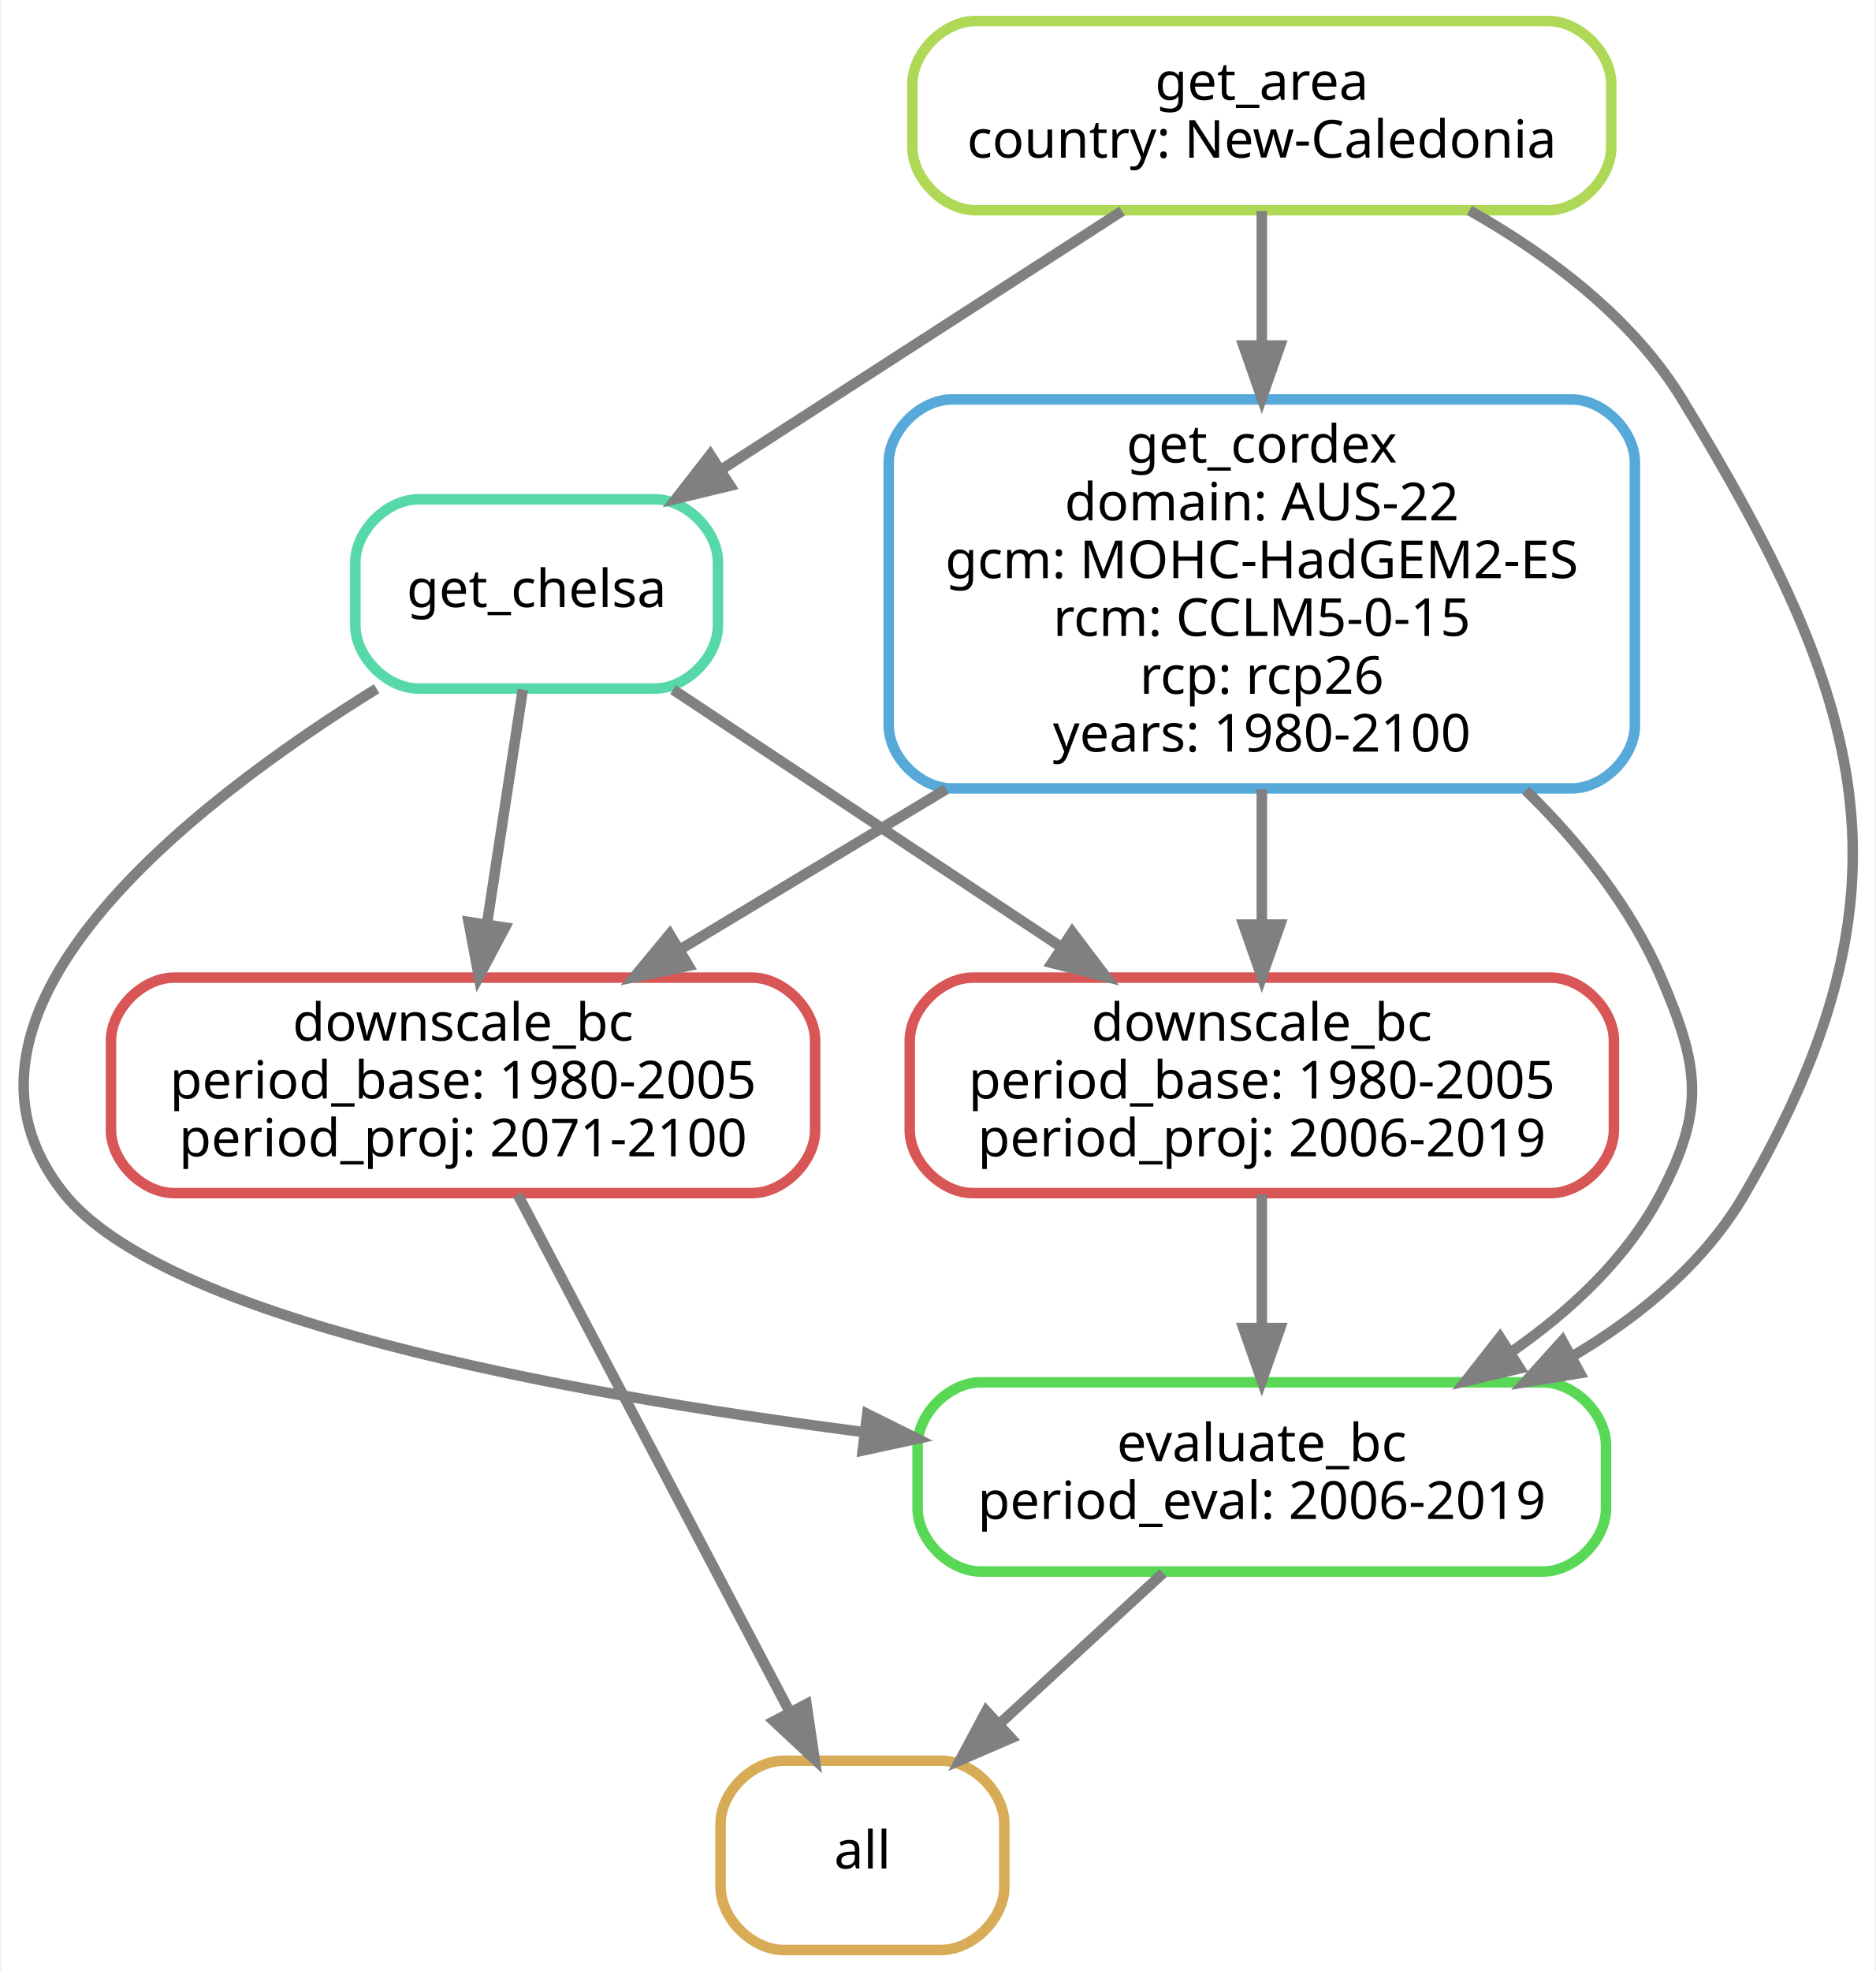
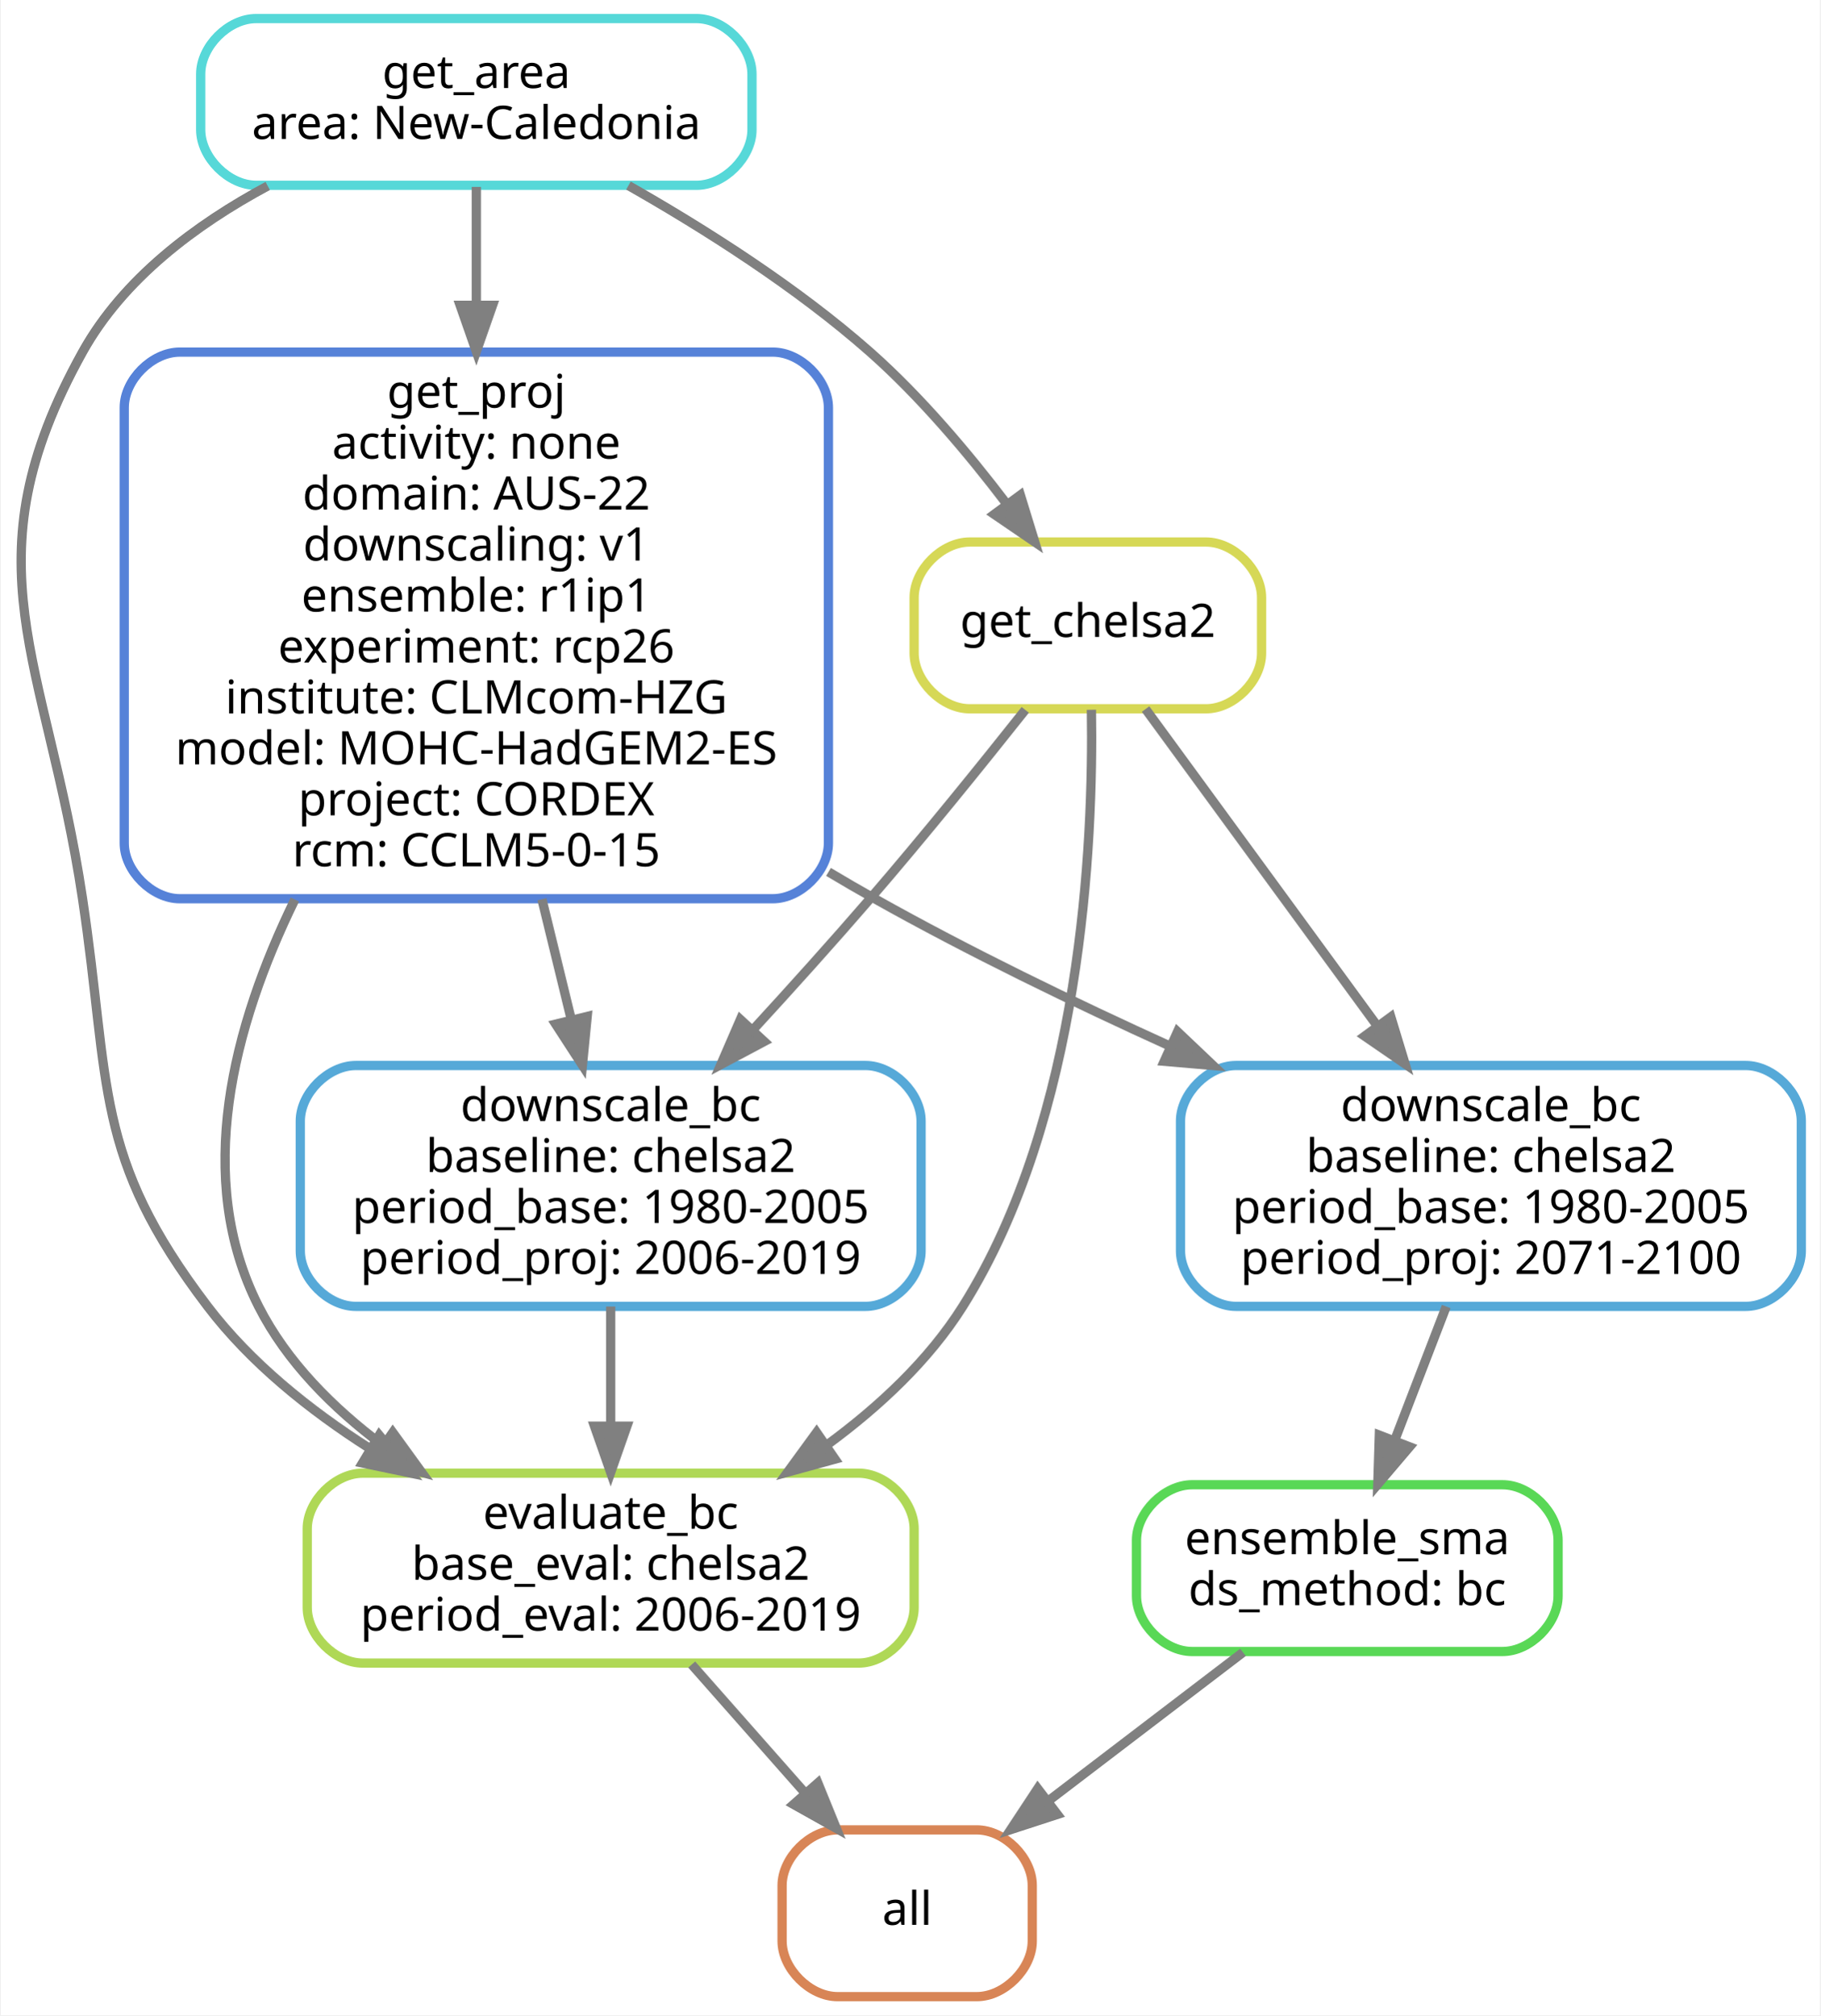
- <svg xmlns="http://www.w3.org/2000/svg" width="357pt" height="375pt" viewBox="0.00 0.00 356.54 375.00">
-   <g id="graph0" class="graph" transform="scale(1 1) rotate(0) translate(4 371)">
-     <polygon fill="white" stroke="transparent" points="-4,4 -4,-371 352.54,-371 352.54,4 -4,4" />
+ <svg xmlns="http://www.w3.org/2000/svg" width="393pt" height="435pt" viewBox="0.00 0.00 392.63 435.00">
+   <g id="graph0" class="graph" transform="scale(1 1) rotate(0) translate(4 431)">
+     <polygon fill="white" stroke="transparent" points="-4,4 -4,-431 388.63,-431 388.63,4 -4,4" />
    <g id="node1" class="node">
-       <path fill="none" stroke="#d8ac56" stroke-width="2" d="M174.89,-36C174.89,-36 144.89,-36 144.89,-36 138.89,-36 132.89,-30 132.89,-24 132.89,-24 132.89,-12 132.89,-12 132.89,-6 138.89,0 144.89,0 144.89,0 174.89,0 174.89,0 180.89,0 186.89,-6 186.89,-12 186.89,-12 186.89,-24 186.89,-24 186.89,-30 180.89,-36 174.89,-36" />
-       <text text-anchor="middle" x="159.89" y="-15.5" font-family="sans" font-size="10.00">all</text>
+       <path fill="none" stroke="#d88556" stroke-width="2" d="M206.63,-36C206.63,-36 176.63,-36 176.63,-36 170.63,-36 164.63,-30 164.63,-24 164.63,-24 164.63,-12 164.63,-12 164.63,-6 170.63,0 176.63,0 176.63,0 206.63,0 206.63,0 212.63,0 218.63,-6 218.63,-12 218.63,-12 218.63,-24 218.63,-24 218.63,-30 212.63,-36 206.63,-36" />
+       <text text-anchor="middle" x="191.63" y="-15.5" font-family="sans" font-size="10.00">all</text>
    </g>
    <g id="node2" class="node">
-       <path fill="none" stroke="#d85656" stroke-width="2" d="M138.89,-185C138.89,-185 28.89,-185 28.89,-185 22.89,-185 16.89,-179 16.89,-173 16.89,-173 16.89,-156 16.89,-156 16.89,-150 22.89,-144 28.89,-144 28.89,-144 138.89,-144 138.89,-144 144.89,-144 150.89,-150 150.89,-156 150.89,-156 150.89,-173 150.89,-173 150.89,-179 144.89,-185 138.89,-185" />
-       <text text-anchor="middle" x="83.89" y="-173" font-family="sans" font-size="10.00">downscale_bc</text>
-       <text text-anchor="middle" x="83.89" y="-162" font-family="sans" font-size="10.00">period_base: 1980-2005</text>
-       <text text-anchor="middle" x="83.89" y="-151" font-family="sans" font-size="10.00">period_proj: 2071-2100</text>
+       <path fill="none" stroke="#afd856" stroke-width="2" d="M181.13,-113C181.13,-113 74.13,-113 74.13,-113 68.13,-113 62.13,-107 62.13,-101 62.13,-101 62.13,-84 62.13,-84 62.13,-78 68.13,-72 74.13,-72 74.13,-72 181.13,-72 181.13,-72 187.13,-72 193.13,-78 193.13,-84 193.13,-84 193.13,-101 193.13,-101 193.13,-107 187.13,-113 181.13,-113" />
+       <text text-anchor="middle" x="127.63" y="-101" font-family="sans" font-size="10.00">evaluate_bc</text>
+       <text text-anchor="middle" x="127.63" y="-90" font-family="sans" font-size="10.00">base_eval: chelsa2</text>
+       <text text-anchor="middle" x="127.63" y="-79" font-family="sans" font-size="10.00">period_eval: 2006-2019</text>
    </g>
    <g id="edge1" class="edge">
-       <path fill="none" stroke="grey" stroke-width="2" d="M94.3,-143.71C107.74,-118.16 131.17,-73.6 146.09,-45.24" />
-       <polygon fill="grey" stroke="grey" stroke-width="2" points="149.24,-46.78 150.79,-36.3 143.04,-43.52 149.24,-46.78" />
+       <path fill="none" stroke="grey" stroke-width="2" d="M145.12,-71.69C152.68,-63.13 161.6,-53.02 169.6,-43.95" />
+       <polygon fill="grey" stroke="grey" stroke-width="2" points="172.35,-46.13 176.34,-36.32 167.1,-41.5 172.35,-46.13" />
    </g>
    <g id="node3" class="node">
-       <path fill="none" stroke="#56a9d8" stroke-width="2" d="M294.89,-295C294.89,-295 176.89,-295 176.89,-295 170.89,-295 164.89,-289 164.89,-283 164.89,-283 164.89,-233 164.89,-233 164.89,-227 170.89,-221 176.89,-221 176.89,-221 294.89,-221 294.89,-221 300.89,-221 306.89,-227 306.89,-233 306.89,-233 306.89,-283 306.89,-283 306.89,-289 300.89,-295 294.89,-295" />
-       <text text-anchor="middle" x="235.89" y="-283" font-family="sans" font-size="10.00">get_cordex</text>
-       <text text-anchor="middle" x="235.89" y="-272" font-family="sans" font-size="10.00">domain: AUS-22</text>
-       <text text-anchor="middle" x="235.89" y="-261" font-family="sans" font-size="10.00">gcm: MOHC-HadGEM2-ES</text>
-       <text text-anchor="middle" x="235.89" y="-250" font-family="sans" font-size="10.00">rcm: CCLM5-0-15</text>
-       <text text-anchor="middle" x="235.89" y="-239" font-family="sans" font-size="10.00">rcp: rcp26</text>
-       <text text-anchor="middle" x="235.89" y="-228" font-family="sans" font-size="10.00">years: 1980-2100</text>
+       <path fill="none" stroke="#5682d8" stroke-width="2" d="M162.63,-355C162.63,-355 34.63,-355 34.63,-355 28.63,-355 22.63,-349 22.63,-343 22.63,-343 22.63,-249 22.63,-249 22.63,-243 28.63,-237 34.63,-237 34.63,-237 162.63,-237 162.63,-237 168.63,-237 174.63,-243 174.63,-249 174.63,-249 174.63,-343 174.63,-343 174.63,-349 168.63,-355 162.63,-355" />
+       <text text-anchor="middle" x="98.63" y="-343" font-family="sans" font-size="10.00">get_proj</text>
+       <text text-anchor="middle" x="98.63" y="-332" font-family="sans" font-size="10.00">activity: none</text>
+       <text text-anchor="middle" x="98.63" y="-321" font-family="sans" font-size="10.00">domain: AUS-22</text>
+       <text text-anchor="middle" x="98.63" y="-310" font-family="sans" font-size="10.00">downscaling: v1</text>
+       <text text-anchor="middle" x="98.63" y="-299" font-family="sans" font-size="10.00">ensemble: r1ip1</text>
+       <text text-anchor="middle" x="98.63" y="-288" font-family="sans" font-size="10.00">experiment: rcp26</text>
+       <text text-anchor="middle" x="98.63" y="-277" font-family="sans" font-size="10.00">institute: CLMcom-HZG</text>
+       <text text-anchor="middle" x="98.63" y="-266" font-family="sans" font-size="10.00">model: MOHC-HadGEM2-ES</text>
+       <text text-anchor="middle" x="98.63" y="-255" font-family="sans" font-size="10.00">project: CORDEX</text>
+       <text text-anchor="middle" x="98.63" y="-244" font-family="sans" font-size="10.00">rcm: CCLM5-0-15</text>
    </g>
    <g id="edge3" class="edge">
-       <path fill="none" stroke="grey" stroke-width="2" d="M175.82,-220.84C158.89,-210.65 140.86,-199.79 125.29,-190.42" />
-       <polygon fill="grey" stroke="grey" stroke-width="2" points="126.81,-187.25 116.44,-185.09 123.2,-193.25 126.81,-187.25" />
+       <path fill="none" stroke="grey" stroke-width="2" d="M59.46,-236.83C46.05,-209.38 37.58,-176.66 51.63,-149 57.7,-137.04 67.69,-127.05 78.47,-118.99" />
+       <polygon fill="grey" stroke="grey" stroke-width="2" points="80.59,-121.78 86.81,-113.2 76.6,-116.03 80.59,-121.78" />
    </g>
    <g id="node6" class="node">
-       <path fill="none" stroke="#59d856" stroke-width="2" d="M289.39,-108C289.39,-108 182.39,-108 182.39,-108 176.39,-108 170.39,-102 170.39,-96 170.39,-96 170.39,-84 170.39,-84 170.39,-78 176.39,-72 182.39,-72 182.39,-72 289.39,-72 289.39,-72 295.39,-72 301.39,-78 301.39,-84 301.39,-84 301.39,-96 301.39,-96 301.39,-102 295.39,-108 289.39,-108" />
-       <text text-anchor="middle" x="235.89" y="-93" font-family="sans" font-size="10.00">evaluate_bc</text>
-       <text text-anchor="middle" x="235.89" y="-82" font-family="sans" font-size="10.00">period_eval: 2006-2019</text>
+       <path fill="none" stroke="#56a9d8" stroke-width="2" d="M182.63,-201C182.63,-201 72.63,-201 72.63,-201 66.63,-201 60.63,-195 60.63,-189 60.63,-189 60.63,-161 60.63,-161 60.63,-155 66.63,-149 72.63,-149 72.63,-149 182.63,-149 182.63,-149 188.63,-149 194.63,-155 194.63,-161 194.63,-161 194.63,-189 194.63,-189 194.63,-195 188.63,-201 182.63,-201" />
+       <text text-anchor="middle" x="127.63" y="-189" font-family="sans" font-size="10.00">downscale_bc</text>
+       <text text-anchor="middle" x="127.63" y="-178" font-family="sans" font-size="10.00">baseline: chelsa2</text>
+       <text text-anchor="middle" x="127.63" y="-167" font-family="sans" font-size="10.00">period_base: 1980-2005</text>
+       <text text-anchor="middle" x="127.63" y="-156" font-family="sans" font-size="10.00">period_proj: 2006-2019</text>
+     </g>
+     <g id="edge9" class="edge">
+       <path fill="none" stroke="grey" stroke-width="2" d="M112.79,-236.89C114.95,-228.02 117.13,-219.1 119.12,-210.93" />
+       <polygon fill="grey" stroke="grey" stroke-width="2" points="122.56,-211.59 121.53,-201.04 115.76,-209.93 122.56,-211.59" />
+     </g>
+     <g id="node8" class="node">
+       <path fill="none" stroke="#56a9d8" stroke-width="2" d="M372.63,-201C372.63,-201 262.63,-201 262.63,-201 256.63,-201 250.63,-195 250.63,-189 250.63,-189 250.63,-161 250.63,-161 250.63,-155 256.63,-149 262.63,-149 262.63,-149 372.63,-149 372.63,-149 378.63,-149 384.63,-155 384.63,-161 384.63,-161 384.63,-189 384.63,-189 384.63,-195 378.63,-201 372.63,-201" />
+       <text text-anchor="middle" x="317.63" y="-189" font-family="sans" font-size="10.00">downscale_bc</text>
+       <text text-anchor="middle" x="317.63" y="-178" font-family="sans" font-size="10.00">baseline: chelsa2</text>
+       <text text-anchor="middle" x="317.63" y="-167" font-family="sans" font-size="10.00">period_base: 1980-2005</text>
+       <text text-anchor="middle" x="317.63" y="-156" font-family="sans" font-size="10.00">period_proj: 2071-2100</text>
+     </g>
+     <g id="edge12" class="edge">
+       <path fill="none" stroke="grey" stroke-width="2" d="M174.65,-242.79C178,-240.79 181.33,-238.85 184.63,-237 204.89,-225.62 227.65,-214.59 248.54,-205.11" />
+       <polygon fill="grey" stroke="grey" stroke-width="2" points="249.99,-208.29 257.67,-201 247.12,-201.91 249.99,-208.29" />
+     </g>
+     <g id="node4" class="node">
+       <path fill="none" stroke="#56d8d8" stroke-width="2" d="M146.13,-427C146.13,-427 51.13,-427 51.13,-427 45.13,-427 39.13,-421 39.13,-415 39.13,-415 39.13,-403 39.13,-403 39.13,-397 45.13,-391 51.13,-391 51.13,-391 146.13,-391 146.13,-391 152.13,-391 158.13,-397 158.13,-403 158.13,-403 158.13,-415 158.13,-415 158.13,-421 152.13,-427 146.13,-427" />
+       <text text-anchor="middle" x="98.63" y="-412" font-family="sans" font-size="10.00">get_area</text>
+       <text text-anchor="middle" x="98.63" y="-401" font-family="sans" font-size="10.00">area: New-Caledonia</text>
+     </g>
+     <g id="edge6" class="edge">
+       <path fill="none" stroke="grey" stroke-width="2" d="M53.6,-390.86C38.08,-382.53 22.41,-370.81 13.63,-355 -11.82,-309.14 5.85,-288.86 13.63,-237 19.7,-196.54 15.86,-181.56 40.63,-149 49.88,-136.84 62.63,-126.61 75.52,-118.39" />
+       <polygon fill="grey" stroke="grey" stroke-width="2" points="77.67,-121.19 84.42,-113.02 74.05,-115.19 77.67,-121.19" />
    </g>
    <g id="edge7" class="edge">
-       <path fill="none" stroke="grey" stroke-width="2" d="M286.12,-220.64C296.57,-210.4 306.15,-198.36 311.89,-185 319.09,-168.26 320.32,-160.16 311.89,-144 305.42,-131.61 294.59,-121.52 283.1,-113.6" />
-       <polygon fill="grey" stroke="grey" stroke-width="2" points="284.98,-110.65 274.67,-108.22 281.21,-116.55 284.98,-110.65" />
+       <path fill="none" stroke="grey" stroke-width="2" d="M98.63,-390.66C98.63,-383.49 98.63,-374.68 98.63,-365.36" />
+       <polygon fill="grey" stroke="grey" stroke-width="2" points="102.13,-365.1 98.63,-355.1 95.13,-365.1 102.13,-365.1" />
+     </g>
+     <g id="node5" class="node">
+       <path fill="none" stroke="#d6d856" stroke-width="2" d="M256.13,-314C256.13,-314 205.13,-314 205.13,-314 199.13,-314 193.13,-308 193.13,-302 193.13,-302 193.13,-290 193.13,-290 193.13,-284 199.13,-278 205.13,-278 205.13,-278 256.13,-278 256.13,-278 262.13,-278 268.13,-284 268.13,-290 268.13,-290 268.13,-302 268.13,-302 268.13,-308 262.13,-314 256.13,-314" />
+       <text text-anchor="middle" x="230.63" y="-293.5" font-family="sans" font-size="10.00">get_chelsa2</text>
+     </g>
+     <g id="edge8" class="edge">
+       <path fill="none" stroke="grey" stroke-width="2" d="M131.46,-390.95C148.01,-381.54 167.86,-368.93 183.63,-355 194.51,-345.38 204.87,-333.08 213.08,-322.27" />
+       <polygon fill="grey" stroke="grey" stroke-width="2" points="216.06,-324.14 219.17,-314.01 210.42,-319.98 216.06,-324.14" />
+     </g>
+     <g id="edge4" class="edge">
+       <path fill="none" stroke="grey" stroke-width="2" d="M231.4,-277.79C231.87,-248.9 229.29,-189.8 203.63,-149 196.28,-137.32 185.51,-127.3 174.37,-119.13" />
+       <polygon fill="grey" stroke="grey" stroke-width="2" points="176.05,-116.03 165.83,-113.23 172.08,-121.8 176.05,-116.03" />
+     </g>
+     <g id="edge10" class="edge">
+       <path fill="none" stroke="grey" stroke-width="2" d="M217.12,-277.77C207.87,-266.11 195.23,-250.44 183.63,-237 175.56,-227.65 166.6,-217.7 158.25,-208.61" />
+       <polygon fill="grey" stroke="grey" stroke-width="2" points="160.77,-206.18 151.42,-201.21 155.63,-210.93 160.77,-206.18" />
+     </g>
+     <g id="edge13" class="edge">
+       <path fill="none" stroke="grey" stroke-width="2" d="M243.09,-277.95C256.09,-260.17 276.81,-231.84 293.1,-209.55" />
+       <polygon fill="grey" stroke="grey" stroke-width="2" points="296.03,-211.48 299.11,-201.34 290.38,-207.34 296.03,-211.48" />
+     </g>
+     <g id="edge5" class="edge">
+       <path fill="none" stroke="grey" stroke-width="2" d="M127.63,-148.97C127.63,-140.86 127.63,-131.78 127.63,-123.35" />
+       <polygon fill="grey" stroke="grey" stroke-width="2" points="131.13,-123.15 127.63,-113.15 124.13,-123.15 131.13,-123.15" />
    </g>
    <g id="node7" class="node">
-       <path fill="none" stroke="#d85656" stroke-width="2" d="M290.89,-185C290.89,-185 180.89,-185 180.89,-185 174.89,-185 168.89,-179 168.89,-173 168.89,-173 168.89,-156 168.89,-156 168.89,-150 174.89,-144 180.89,-144 180.89,-144 290.89,-144 290.89,-144 296.89,-144 302.89,-150 302.89,-156 302.89,-156 302.89,-173 302.89,-173 302.89,-179 296.89,-185 290.89,-185" />
-       <text text-anchor="middle" x="235.89" y="-173" font-family="sans" font-size="10.00">downscale_bc</text>
-       <text text-anchor="middle" x="235.89" y="-162" font-family="sans" font-size="10.00">period_base: 1980-2005</text>
-       <text text-anchor="middle" x="235.89" y="-151" font-family="sans" font-size="10.00">period_proj: 2006-2019</text>
+       <path fill="none" stroke="#59d856" stroke-width="2" d="M320.13,-110.5C320.13,-110.5 253.13,-110.5 253.13,-110.5 247.13,-110.5 241.13,-104.5 241.13,-98.5 241.13,-98.5 241.13,-86.5 241.13,-86.5 241.13,-80.5 247.13,-74.5 253.13,-74.5 253.13,-74.5 320.13,-74.5 320.13,-74.5 326.13,-74.5 332.13,-80.5 332.13,-86.5 332.13,-86.5 332.13,-98.5 332.13,-98.5 332.13,-104.5 326.13,-110.5 320.13,-110.5" />
+       <text text-anchor="middle" x="286.63" y="-95.5" font-family="sans" font-size="10.00">ensemble_sma</text>
+       <text text-anchor="middle" x="286.63" y="-84.5" font-family="sans" font-size="10.00">ds_method: bc</text>
+     </g>
+     <g id="edge2" class="edge">
+       <path fill="none" stroke="grey" stroke-width="2" d="M264.12,-74.32C251.58,-64.75 235.79,-52.7 222.15,-42.29" />
+       <polygon fill="grey" stroke="grey" stroke-width="2" points="224.05,-39.34 213.98,-36.06 219.81,-44.91 224.05,-39.34" />
    </g>
    <g id="edge11" class="edge">
-       <path fill="none" stroke="grey" stroke-width="2" d="M235.89,-220.84C235.89,-212.36 235.89,-203.43 235.89,-195.27" />
-       <polygon fill="grey" stroke="grey" stroke-width="2" points="239.39,-195.09 235.89,-185.09 232.39,-195.09 239.39,-195.09" />
-     </g>
-     <g id="node4" class="node">
-       <path fill="none" stroke="#afd856" stroke-width="2" d="M290.39,-367C290.39,-367 181.39,-367 181.39,-367 175.39,-367 169.39,-361 169.39,-355 169.39,-355 169.39,-343 169.39,-343 169.39,-337 175.39,-331 181.39,-331 181.39,-331 290.39,-331 290.39,-331 296.39,-331 302.39,-337 302.39,-343 302.39,-343 302.39,-355 302.39,-355 302.39,-361 296.39,-367 290.39,-367" />
-       <text text-anchor="middle" x="235.89" y="-352" font-family="sans" font-size="10.00">get_area</text>
-       <text text-anchor="middle" x="235.89" y="-341" font-family="sans" font-size="10.00">country: New-Caledonia</text>
-     </g>
-     <g id="edge5" class="edge">
-       <path fill="none" stroke="grey" stroke-width="2" d="M235.89,-330.84C235.89,-323.5 235.89,-314.54 235.89,-305.47" />
-       <polygon fill="grey" stroke="grey" stroke-width="2" points="239.39,-305.26 235.89,-295.26 232.39,-305.26 239.39,-305.26" />
-     </g>
-     <g id="node5" class="node">
-       <path fill="none" stroke="#56d8a9" stroke-width="2" d="M120.39,-276C120.39,-276 75.39,-276 75.39,-276 69.39,-276 63.39,-270 63.39,-264 63.39,-264 63.39,-252 63.39,-252 63.39,-246 69.39,-240 75.39,-240 75.39,-240 120.39,-240 120.39,-240 126.39,-240 132.39,-246 132.39,-252 132.39,-252 132.39,-264 132.39,-264 132.39,-270 126.39,-276 120.39,-276" />
-       <text text-anchor="middle" x="97.89" y="-255.5" font-family="sans" font-size="10.00">get_chelsa</text>
-     </g>
-     <g id="edge6" class="edge">
-       <path fill="none" stroke="grey" stroke-width="2" d="M209.28,-330.84C187.61,-316.87 156.84,-297.02 133.13,-281.72" />
-       <polygon fill="grey" stroke="grey" stroke-width="2" points="134.72,-278.59 124.42,-276.11 130.92,-284.47 134.72,-278.59" />
-     </g>
-     <g id="edge10" class="edge">
-       <path fill="none" stroke="grey" stroke-width="2" d="M275.39,-330.98C290.54,-322.42 306.44,-310.51 315.89,-295 350.92,-237.51 361.58,-202.29 327.89,-144 320.32,-130.9 308.15,-120.76 295.11,-113.02" />
-       <polygon fill="grey" stroke="grey" stroke-width="2" points="296.44,-109.75 285.98,-108.03 293.08,-115.9 296.44,-109.75" />
-     </g>
-     <g id="edge4" class="edge">
-       <path fill="none" stroke="grey" stroke-width="2" d="M95.26,-239.79C93.34,-227.29 90.71,-210.06 88.46,-195.35" />
-       <polygon fill="grey" stroke="grey" stroke-width="2" points="91.87,-194.53 86.9,-185.17 84.95,-195.59 91.87,-194.53" />
-     </g>
-     <g id="edge8" class="edge">
-       <path fill="none" stroke="grey" stroke-width="2" d="M67.44,-239.97C31.79,-217.87 -19.17,-178.07 7.89,-144 26.79,-120.2 101.46,-106.11 160.26,-98.52" />
-       <polygon fill="grey" stroke="grey" stroke-width="2" points="160.81,-101.98 170.3,-97.27 159.94,-95.03 160.81,-101.98" />
-     </g>
-     <g id="edge12" class="edge">
-       <path fill="none" stroke="grey" stroke-width="2" d="M123.85,-239.79C144.71,-225.96 174.31,-206.33 197.85,-190.72" />
-       <polygon fill="grey" stroke="grey" stroke-width="2" points="199.82,-193.62 206.22,-185.17 195.95,-187.78 199.82,-193.62" />
-     </g>
-     <g id="edge2" class="edge">
-       <path fill="none" stroke="grey" stroke-width="2" d="M217.1,-71.7C207.72,-63.05 196.21,-52.45 185.98,-43.03" />
-       <polygon fill="grey" stroke="grey" stroke-width="2" points="188.19,-40.3 178.46,-36.1 183.45,-45.45 188.19,-40.3" />
-     </g>
-     <g id="edge9" class="edge">
-       <path fill="none" stroke="grey" stroke-width="2" d="M235.89,-143.69C235.89,-135.91 235.89,-126.84 235.89,-118.45" />
-       <polygon fill="grey" stroke="grey" stroke-width="2" points="239.39,-118.32 235.89,-108.32 232.39,-118.32 239.39,-118.32" />
+       <path fill="none" stroke="grey" stroke-width="2" d="M307.99,-148.97C304.47,-139.82 300.47,-129.44 296.89,-120.15" />
+       <polygon fill="grey" stroke="grey" stroke-width="2" points="300.08,-118.68 293.22,-110.61 293.55,-121.2 300.08,-118.68" />
    </g>
  </g>
</svg>
